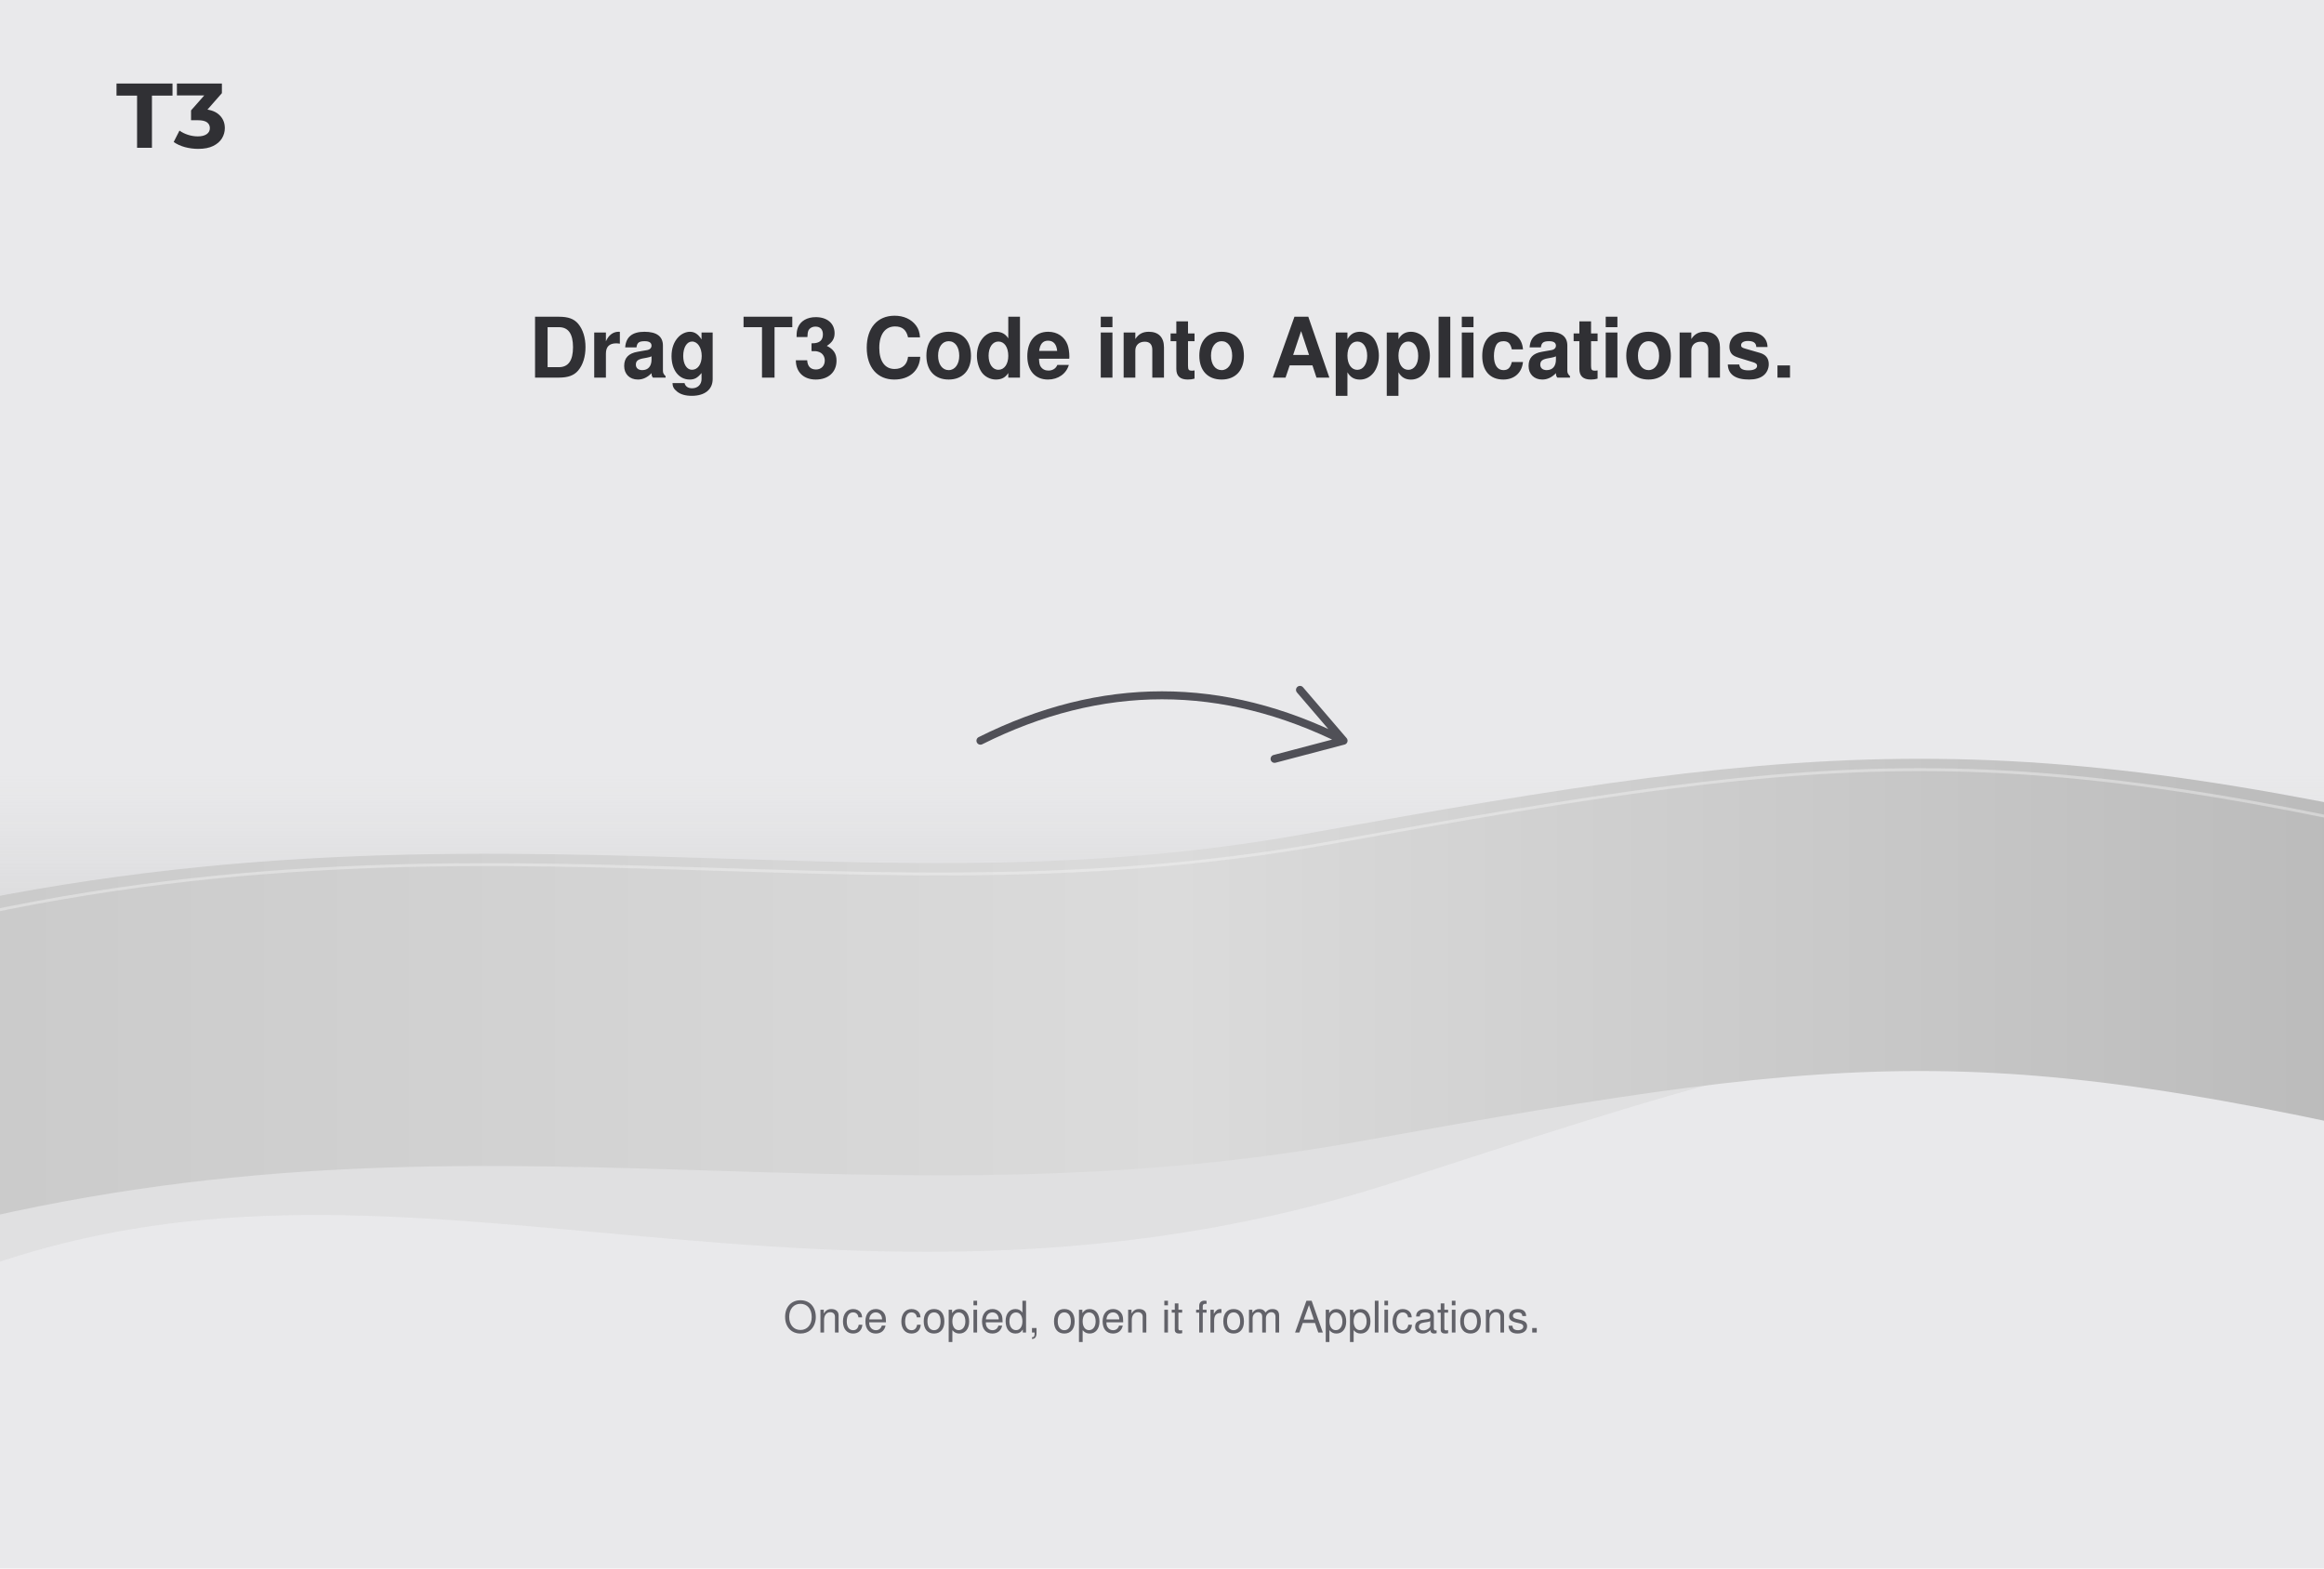
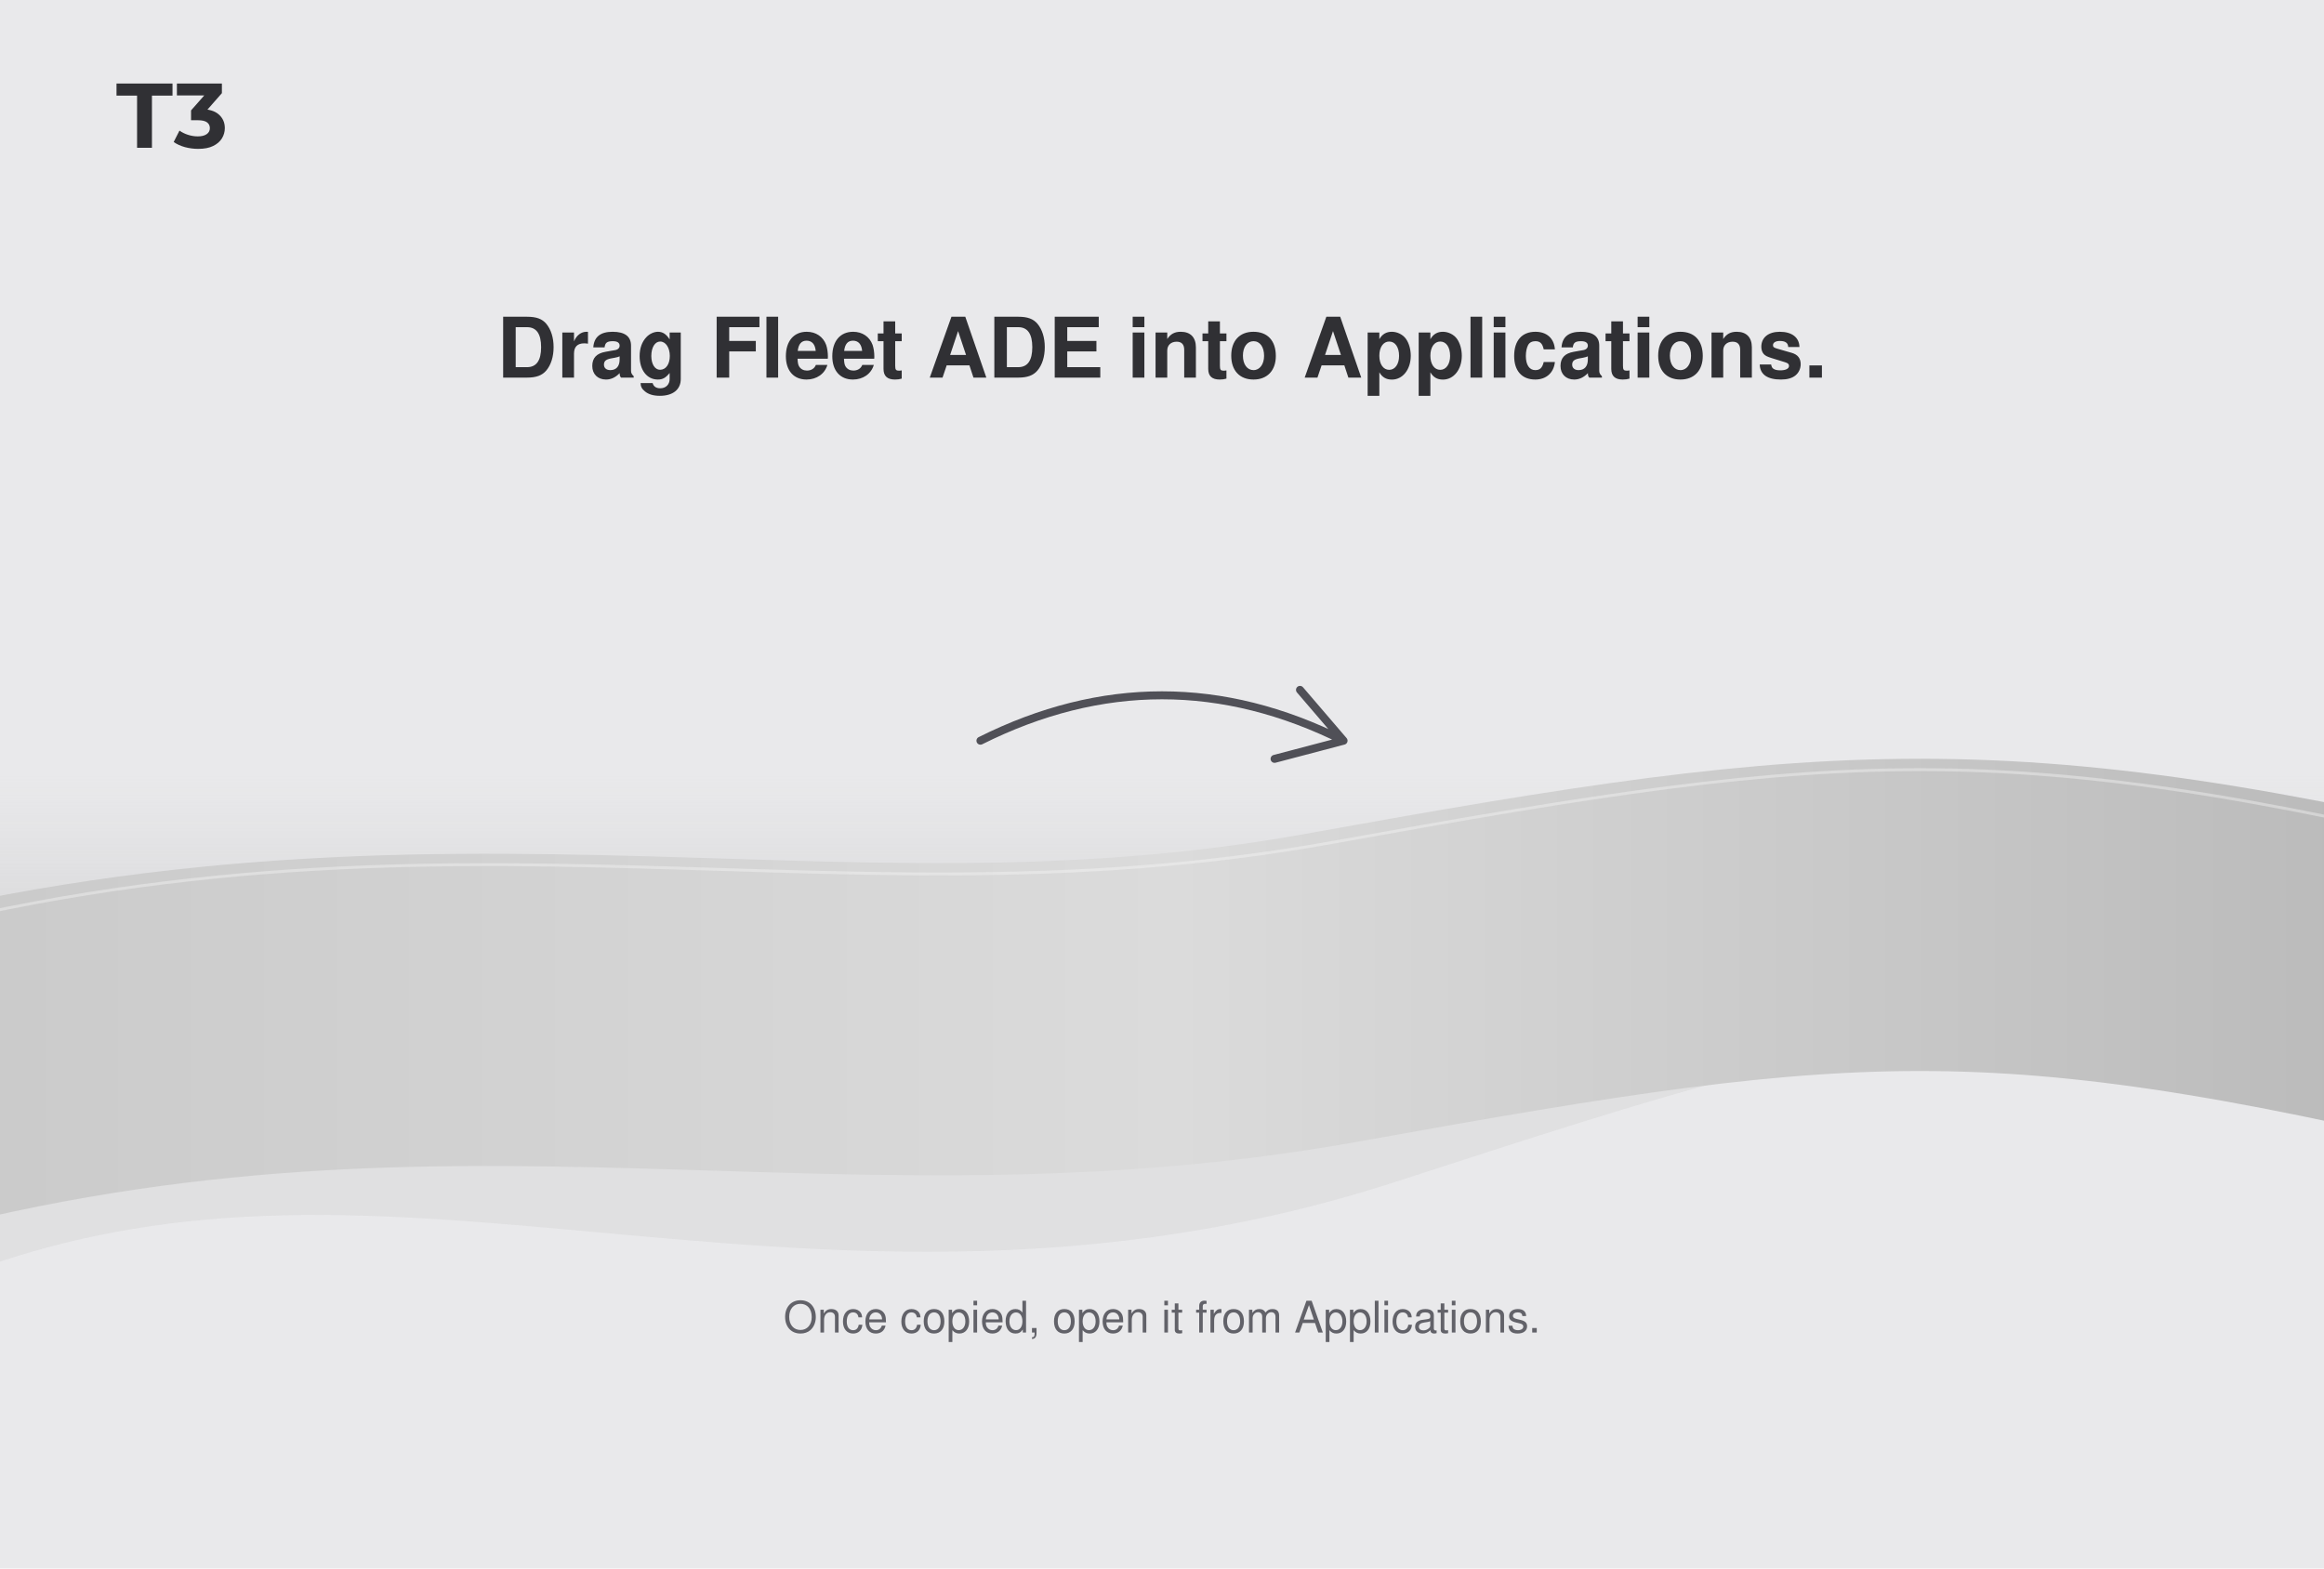
<svg xmlns="http://www.w3.org/2000/svg" width="1280" height="864" viewBox="0 0 640 432">
  <defs>
    <linearGradient id="veil" x1="0" y1="0" x2="0" y2="1">
      <stop stop-color="#B7B7B7" stop-opacity="0" />
      <stop offset=".55" stop-color="#A5A5A5" stop-opacity=".24" />
      <stop offset="1" stop-color="#D1D1D1" stop-opacity=".4" />
    </linearGradient>
    <linearGradient id="silk" x1="0" y1="0" x2="1" y2="0">
      <stop stop-color="#C8C8C8" />
      <stop offset=".5" stop-color="#DBDBDB" />
      <stop offset="1" stop-color="#B5B5B5" />
    </linearGradient>
  </defs>
  <rect width="640" height="432" fill="#E9E9EB" />
  <path d="M-60 293C95 220 214 304 362 256S559 191 707 257" stroke="url(#veil)" stroke-width="146" fill="none" opacity="1" stroke-linecap="round" stroke-linejoin="round" />
  <path d="M-60 306C113 252 223 298 367 272S553 242 707 280" stroke="url(#silk)" stroke-width="86" fill="none" opacity="1" stroke-linecap="round" stroke-linejoin="round" />
  <path d="M-60 266C113 212 223 258 367 232S553 202 707 240" stroke="#F5F5F5" stroke-width="0.8" fill="none" opacity="0.42" stroke-linecap="round" stroke-linejoin="round" />
  <svg x="32" y="23" width="30" height="18" viewBox="15.531 37 94.394 56.96" fill="#303034">
    <path d="M33.451 93V47.56H15.531V37H64.331V47.56H46.411V93H33.451ZM86.725 93.96C82.832 93.96 78.965 93.453 75.125 92.44C71.285 91.373 68.032 89.88 65.365 87.96L70.405 78.04C72.539 79.587 75.019 80.813 77.845 81.72C80.672 82.627 83.525 83.08 86.405 83.08C89.659 83.08 92.219 82.44 94.085 81.16C95.952 79.88 96.885 78.12 96.885 75.88C96.885 73.747 96.059 72.067 94.405 70.84C92.752 69.613 90.085 69 86.405 69H80.485V60.44L96.085 42.76L97.525 47.4H68.165V37H107.365V45.4L91.845 63.08L85.285 59.32H89.045C95.925 59.32 101.125 60.867 104.645 63.96C108.165 67.053 109.925 71.027 109.925 75.88C109.925 79.027 109.099 81.987 107.445 84.76C105.792 87.48 103.259 89.693 99.845 91.4C96.432 93.107 92.059 93.96 86.725 93.96Z" />
  </svg>
-   <text x="320" y="104" fill="#303034" font-family="Helvetica" font-size="23" font-weight="700" text-anchor="middle">Drag T3 Code into Applications.</text>
+   <text x="320" y="104" fill="#303034" font-family="Helvetica" font-size="23" font-weight="700" text-anchor="middle">Drag Fleet ADE into Applications.</text>
  <path d="M270 204Q320 179 370 204M358 190L370 204L351 209" stroke="#505057" stroke-width="2.2" fill="none" opacity="1" stroke-linecap="round" stroke-linejoin="round" />
  <text x="320" y="367" fill="#626269" font-family="Helvetica" font-size="12" font-weight="400" text-anchor="middle">Once copied, open it from Applications.</text>
</svg>
